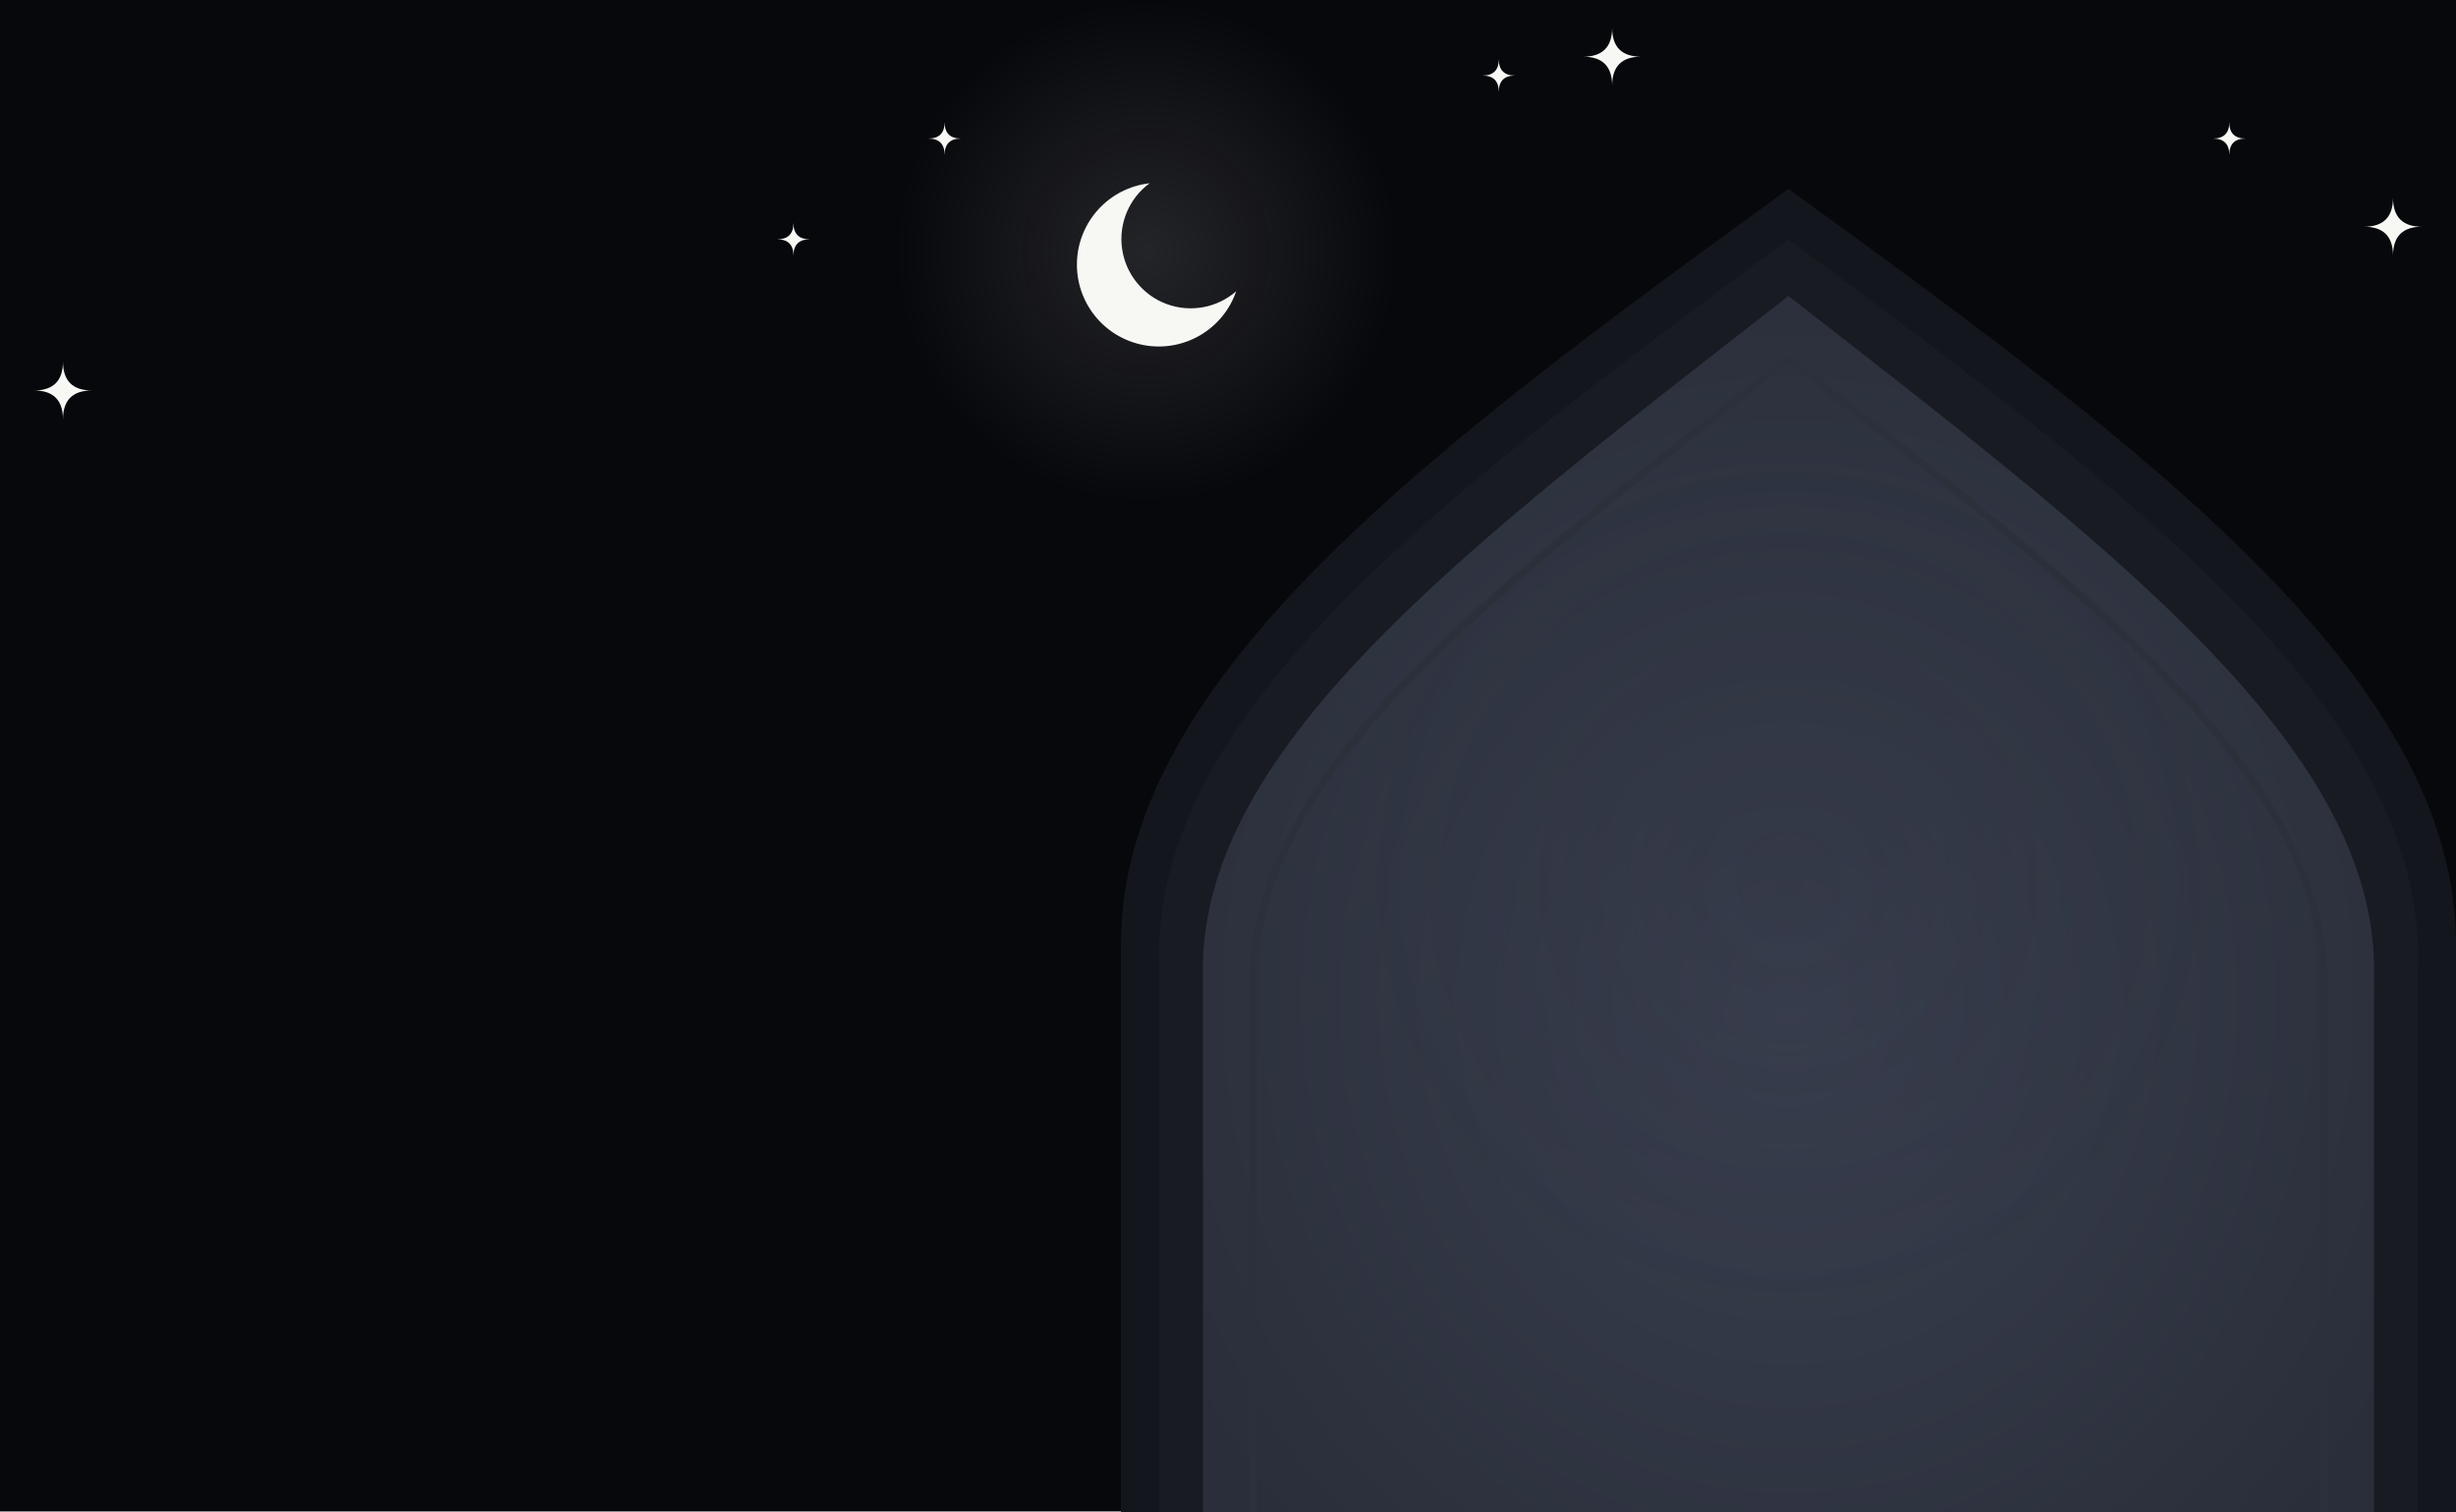
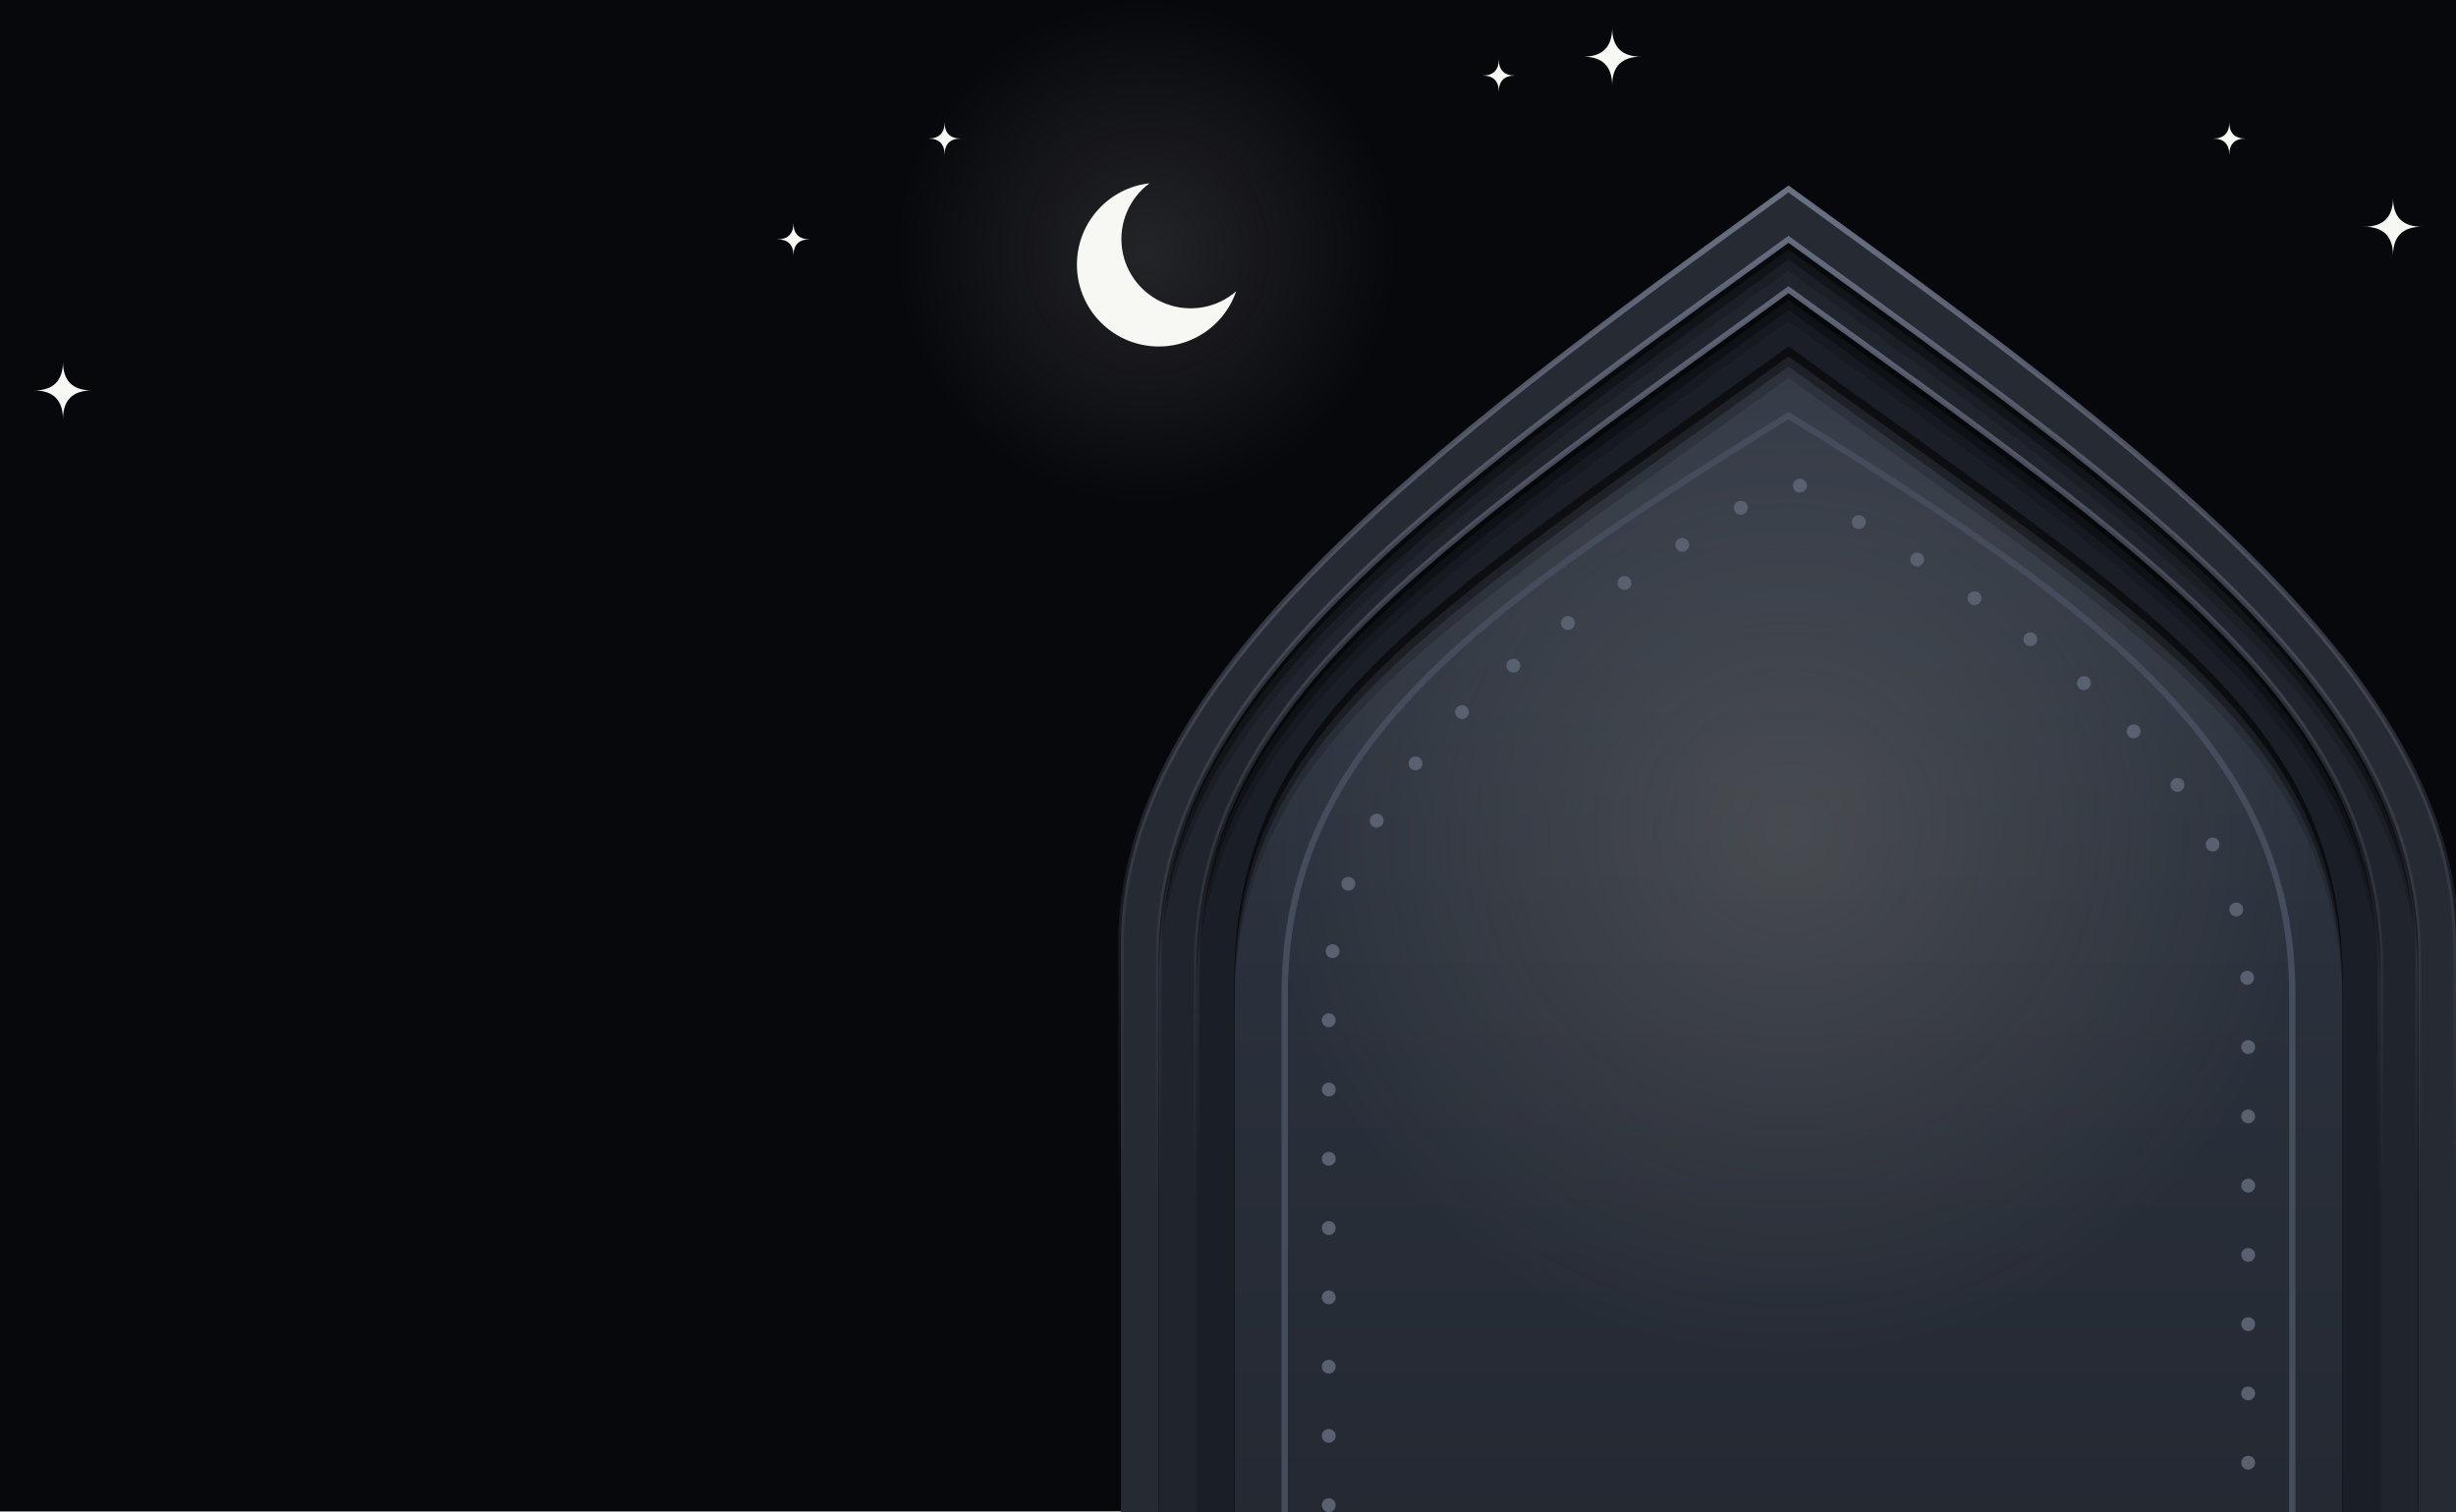
<svg xmlns="http://www.w3.org/2000/svg" viewBox="0 0 390 240" width="390" height="240">
  <rect width="390" height="240" fill="#07080c" />
  <defs>
    <radialGradient id="g">
      <stop offset="0" stop-color="#f7f7f4" stop-opacity="0.12" />
      <stop offset="1" stop-color="#f7f7f4" stop-opacity="0" />
    </radialGradient>
    <radialGradient id="n" cx=".5" cy=".55" r=".6">
      <stop offset="0" stop-color="#3a4050" />
      <stop offset="1" stop-color="#2a2e3a" />
    </radialGradient>
    <radialGradient id="w" cx=".5" cy=".5" r=".5">
      <stop offset="0" stop-color="#1c1f27" stop-opacity="0.14" />
      <stop offset="1" stop-color="#1c1f27" stop-opacity="0" />
    </radialGradient>
  </defs>
  <circle cx="182" cy="40" r="40" fill="url(#g)" />
  <path fill="#f7f7f4" transform="translate(168 26) scale(0.5)" d="M29.1 6.2A26 26 0 1 0 56.6 40.5A22 22 0 1 1 29.1 6.2Z" />
  <path fill="#f7f7f4" d="M150 19.4Q150 22 152.6 22Q150 22 150 24.6Q150 22 147.4 22Q150 22 150 19.4ZM238 9.4Q238 12 240.6 12Q238 12 238 14.6Q238 12 235.4 12Q238 12 238 9.4ZM126 35.4Q126 38 128.6 38Q126 38 126 40.6Q126 38 123.4 38Q126 38 126 35.4ZM354 19.4Q354 22 356.6 22Q354 22 354 24.6Q354 22 351.4 22Q354 22 354 19.4Z" />
  <path fill="#f7f7f4" d="M256 4.4Q256 9 260.6 9Q256 9 256 13.6Q256 9 251.4 9Q256 9 256 4.4ZM10 57.4Q10 62 14.6 62Q10 62 10 66.6Q10 62 5.4 62Q10 62 10 57.4ZM380 31.4Q380 36 384.6 36Q380 36 380 40.6Q380 36 375.4 36Q380 36 380 31.4Z" />
-   <path fill="#13161c" d="M178 250V150C178 108 226 72 284 30C342 72 390 108 390 150V250Z" />
-   <path fill="#000" fill-opacity="0.16" transform="translate(0 7)" d="M184 250V152C184 112 230 78 284 38C338 78 384 112 384 152V250Z" />
-   <path fill="#000" fill-opacity="0.2" transform="translate(0 4)" d="M184 250V152C184 112 230 78 284 38C338 78 384 112 384 152V250Z" />
-   <path fill="#000" fill-opacity="0.24" transform="translate(0 2)" d="M184 250V152C184 112 230 78 284 38C338 78 384 112 384 152V250Z" />
-   <path fill="#181b22" d="M184 250V152C184 112 230 78 284 38C338 78 384 112 384 152V250Z" />
-   <path fill="#000" fill-opacity="0.16" transform="translate(0 7)" d="M191 250V154C191 118 234 86 284 47C334 86 377 118 377 154V250Z" />
-   <path fill="#000" fill-opacity="0.2" transform="translate(0 4)" d="M191 250V154C191 118 234 86 284 47C334 86 377 118 377 154V250Z" />
-   <path fill="#000" fill-opacity="0.24" transform="translate(0 2)" d="M191 250V154C191 118 234 86 284 47C334 86 377 118 377 154V250Z" />
-   <path fill="url(#n)" d="M191 250V154C191 118 234 86 284 47C334 86 377 118 377 154V250Z" />
-   <path fill="none" stroke="#2c303a" stroke-width="1.2" d="M199 250V156C199 122 238 93 284 57C330 93 369 122 369 156V250" />
-   <circle cx="284" cy="140" r="70" fill="url(#w)" />
+   <defs>
+     <linearGradient id="qw" x1="0" y1="0" x2="0" y2="1">
+       <stop offset="0" stop-color="#323946" />
+       <stop offset="1" stop-color="#232831" />
+     </linearGradient>
+     <radialGradient id="qg" cx=".5" cy=".5" r=".5">
+       <stop offset="0" stop-color="#f1e6c6" stop-opacity=".14" />
+       <stop offset="1" stop-color="#f1e6c6" stop-opacity="0" />
+     </radialGradient>
+   </defs>
+   <path transform="translate(0 1.2)" fill="#000" fill-opacity="0.342" d="M178 250V150C178 108 226 72 284.0 30C342 72 390 108 390 150V250Z" />
+   <path transform="translate(0 2.4)" fill="#000" fill-opacity="0.190" d="M178 250V150C178 108 226 72 284.0 30C342 72 390 108 390 150V250Z" />
+   <path fill="url(#qw)" d="M196 250V156C196 114 226 97 284.0 55C342 97 372 114 372 156V250Z" />
+   <circle cx="284" cy="132" r="84" fill="url(#qg)" />
+   <path fill="none" stroke="#454c5c" stroke-width="1" d="M204 250V158C204 120 232 98 284 66C336 98 364 120 364 158V250" />
+   <path fill="none" stroke="#59606f" stroke-width="2.2" stroke-linecap="round" stroke-dasharray="0 11" d="M211 250V160C211 124 238 104 284 76C330 104 357 124 357 160V250" />
+   <path fill-rule="evenodd" transform="translate(0 1.6)" fill="#000" fill-opacity="0.570" d="M190 250V154C190 112 226 88 284.0 46C342 88 378 112 378 154V250ZM196 250V156C196 114 226 97 284.0 55C342 97 372 114 372 156V250Z" />
+   <path fill-rule="evenodd" transform="translate(0 3.2)" fill="#000" fill-opacity="0.342" d="M190 250V154C190 112 226 88 284.0 46C342 88 378 112 378 154V250ZM196 250V156C196 114 226 97 284.0 55C342 97 372 114 372 156V250Z" />
+   <path fill-rule="evenodd" transform="translate(0 5)" fill="#000" fill-opacity="0.171" d="M190 250V154C190 112 226 88 284.0 46C342 88 378 112 378 154V250ZM196 250V156C196 114 226 97 284.0 55C342 97 372 114 372 156V250Z" />
+   <path fill="#1a1e26" fill-rule="evenodd" d="M190 250V154C190 112 226 88 284.0 46C342 88 378 112 378 154V250ZM196 250V156C196 114 226 97 284.0 55C342 97 372 114 372 156V250Z" />
+   <path fill-rule="evenodd" transform="translate(0 1.6)" fill="#000" fill-opacity="0.570" d="M184 250V152C184 110 226 80 284.0 38C342 80 384 110 384 152V250ZM190 250V154C190 112 226 88 284.0 46C342 88 378 112 378 154V250Z" />
+   <path fill-rule="evenodd" transform="translate(0 3.2)" fill="#000" fill-opacity="0.342" d="M184 250V152C184 110 226 80 284.0 38C342 80 384 110 384 152V250ZM190 250V154C190 112 226 88 284.0 46C342 88 378 112 378 154V250Z" />
+   <path fill-rule="evenodd" transform="translate(0 5)" fill="#000" fill-opacity="0.171" d="M184 250V152C184 110 226 80 284.0 38C342 80 384 110 384 152V250ZM190 250V154C190 112 226 88 284.0 46C342 88 378 112 378 154V250Z" />
+   <path fill="#20242d" fill-rule="evenodd" d="M184 250V152C184 110 226 80 284.0 38C342 80 384 110 384 152V250ZM190 250V154C190 112 226 88 284.0 46C342 88 378 112 378 154V250Z" />
+   <path fill-rule="evenodd" transform="translate(0 1.6)" fill="#000" fill-opacity="0.570" d="M178 250V150C178 108 226 72 284.0 30C342 72 390 108 390 150V250ZM184 250V152C184 110 226 80 284.0 38C342 80 384 110 384 152V250Z" />
+   <path fill-rule="evenodd" transform="translate(0 3.2)" fill="#000" fill-opacity="0.342" d="M178 250V150C178 108 226 72 284.0 30C342 72 390 108 390 150V250ZM184 250V152C184 110 226 80 284.0 38C342 80 384 110 384 152V250Z" />
+   <path fill-rule="evenodd" transform="translate(0 5)" fill="#000" fill-opacity="0.171" d="M178 250V150C178 108 226 72 284.0 30C342 72 390 108 390 150V250ZM184 250V152C184 110 226 80 284.0 38C342 80 384 110 384 152V250Z" />
+   <path fill="#262a33" fill-rule="evenodd" d="M178 250V150C178 108 226 72 284.0 30C342 72 390 108 390 150V250ZM184 250V152C184 110 226 80 284.0 38C342 80 384 110 384 152V250Z" />
+   <defs>
+     <linearGradient id="hl" gradientUnits="userSpaceOnUse" x1="0" y1="30" x2="0" y2="190">
+       <stop offset="0" stop-color="#6a7184" stop-opacity="1" />
+       <stop offset=".6" stop-color="#6a7184" stop-opacity=".25" />
+       <stop offset="1" stop-color="#6a7184" stop-opacity="0" />
+     </linearGradient>
+   </defs>
+   <path fill="none" stroke="url(#hl)" stroke-width=".9" d="M178 250V150C178 108 226 72 284.0 30C342 72 390 108 390 150V250Z" />
+   <path fill="none" stroke="url(#hl)" stroke-width=".9" d="M184 250V152C184 110 226 80 284.0 38C342 80 384 110 384 152V250Z" />
+   <path fill="none" stroke="url(#hl)" stroke-width=".9" d="M190 250V154C190 112 226 88 284.0 46C342 88 378 112 378 154V250Z" />
</svg>
